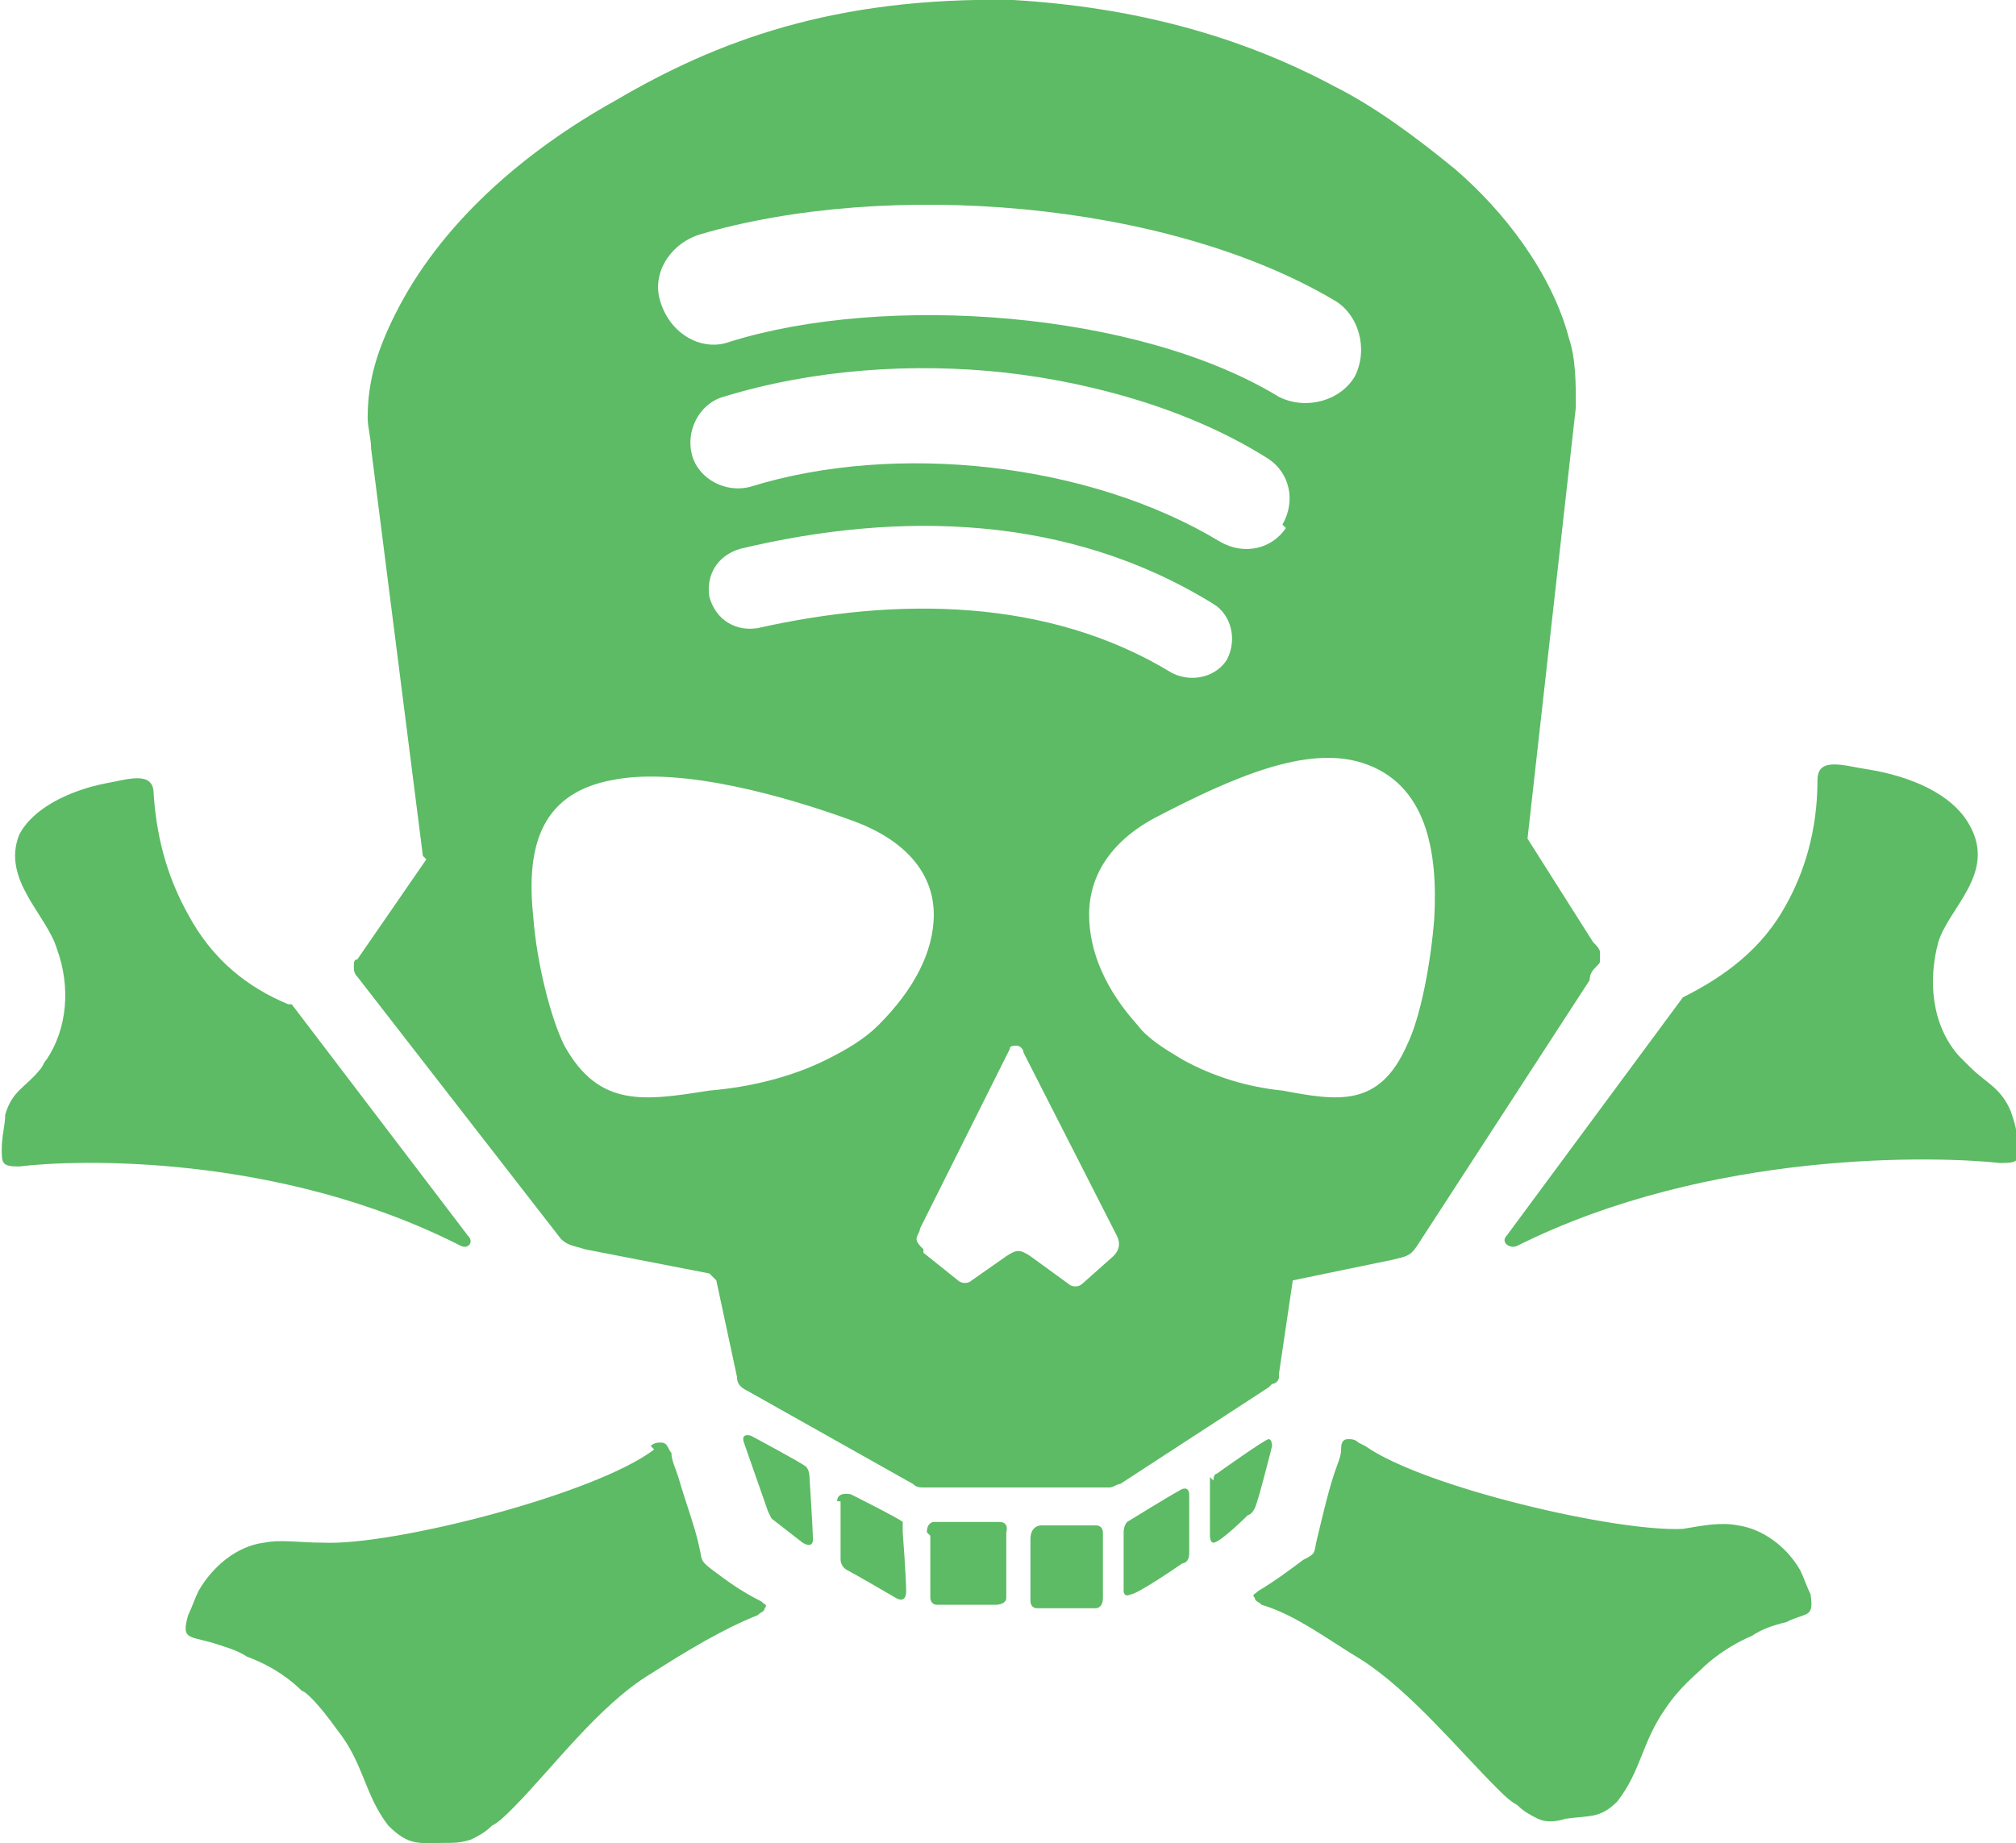
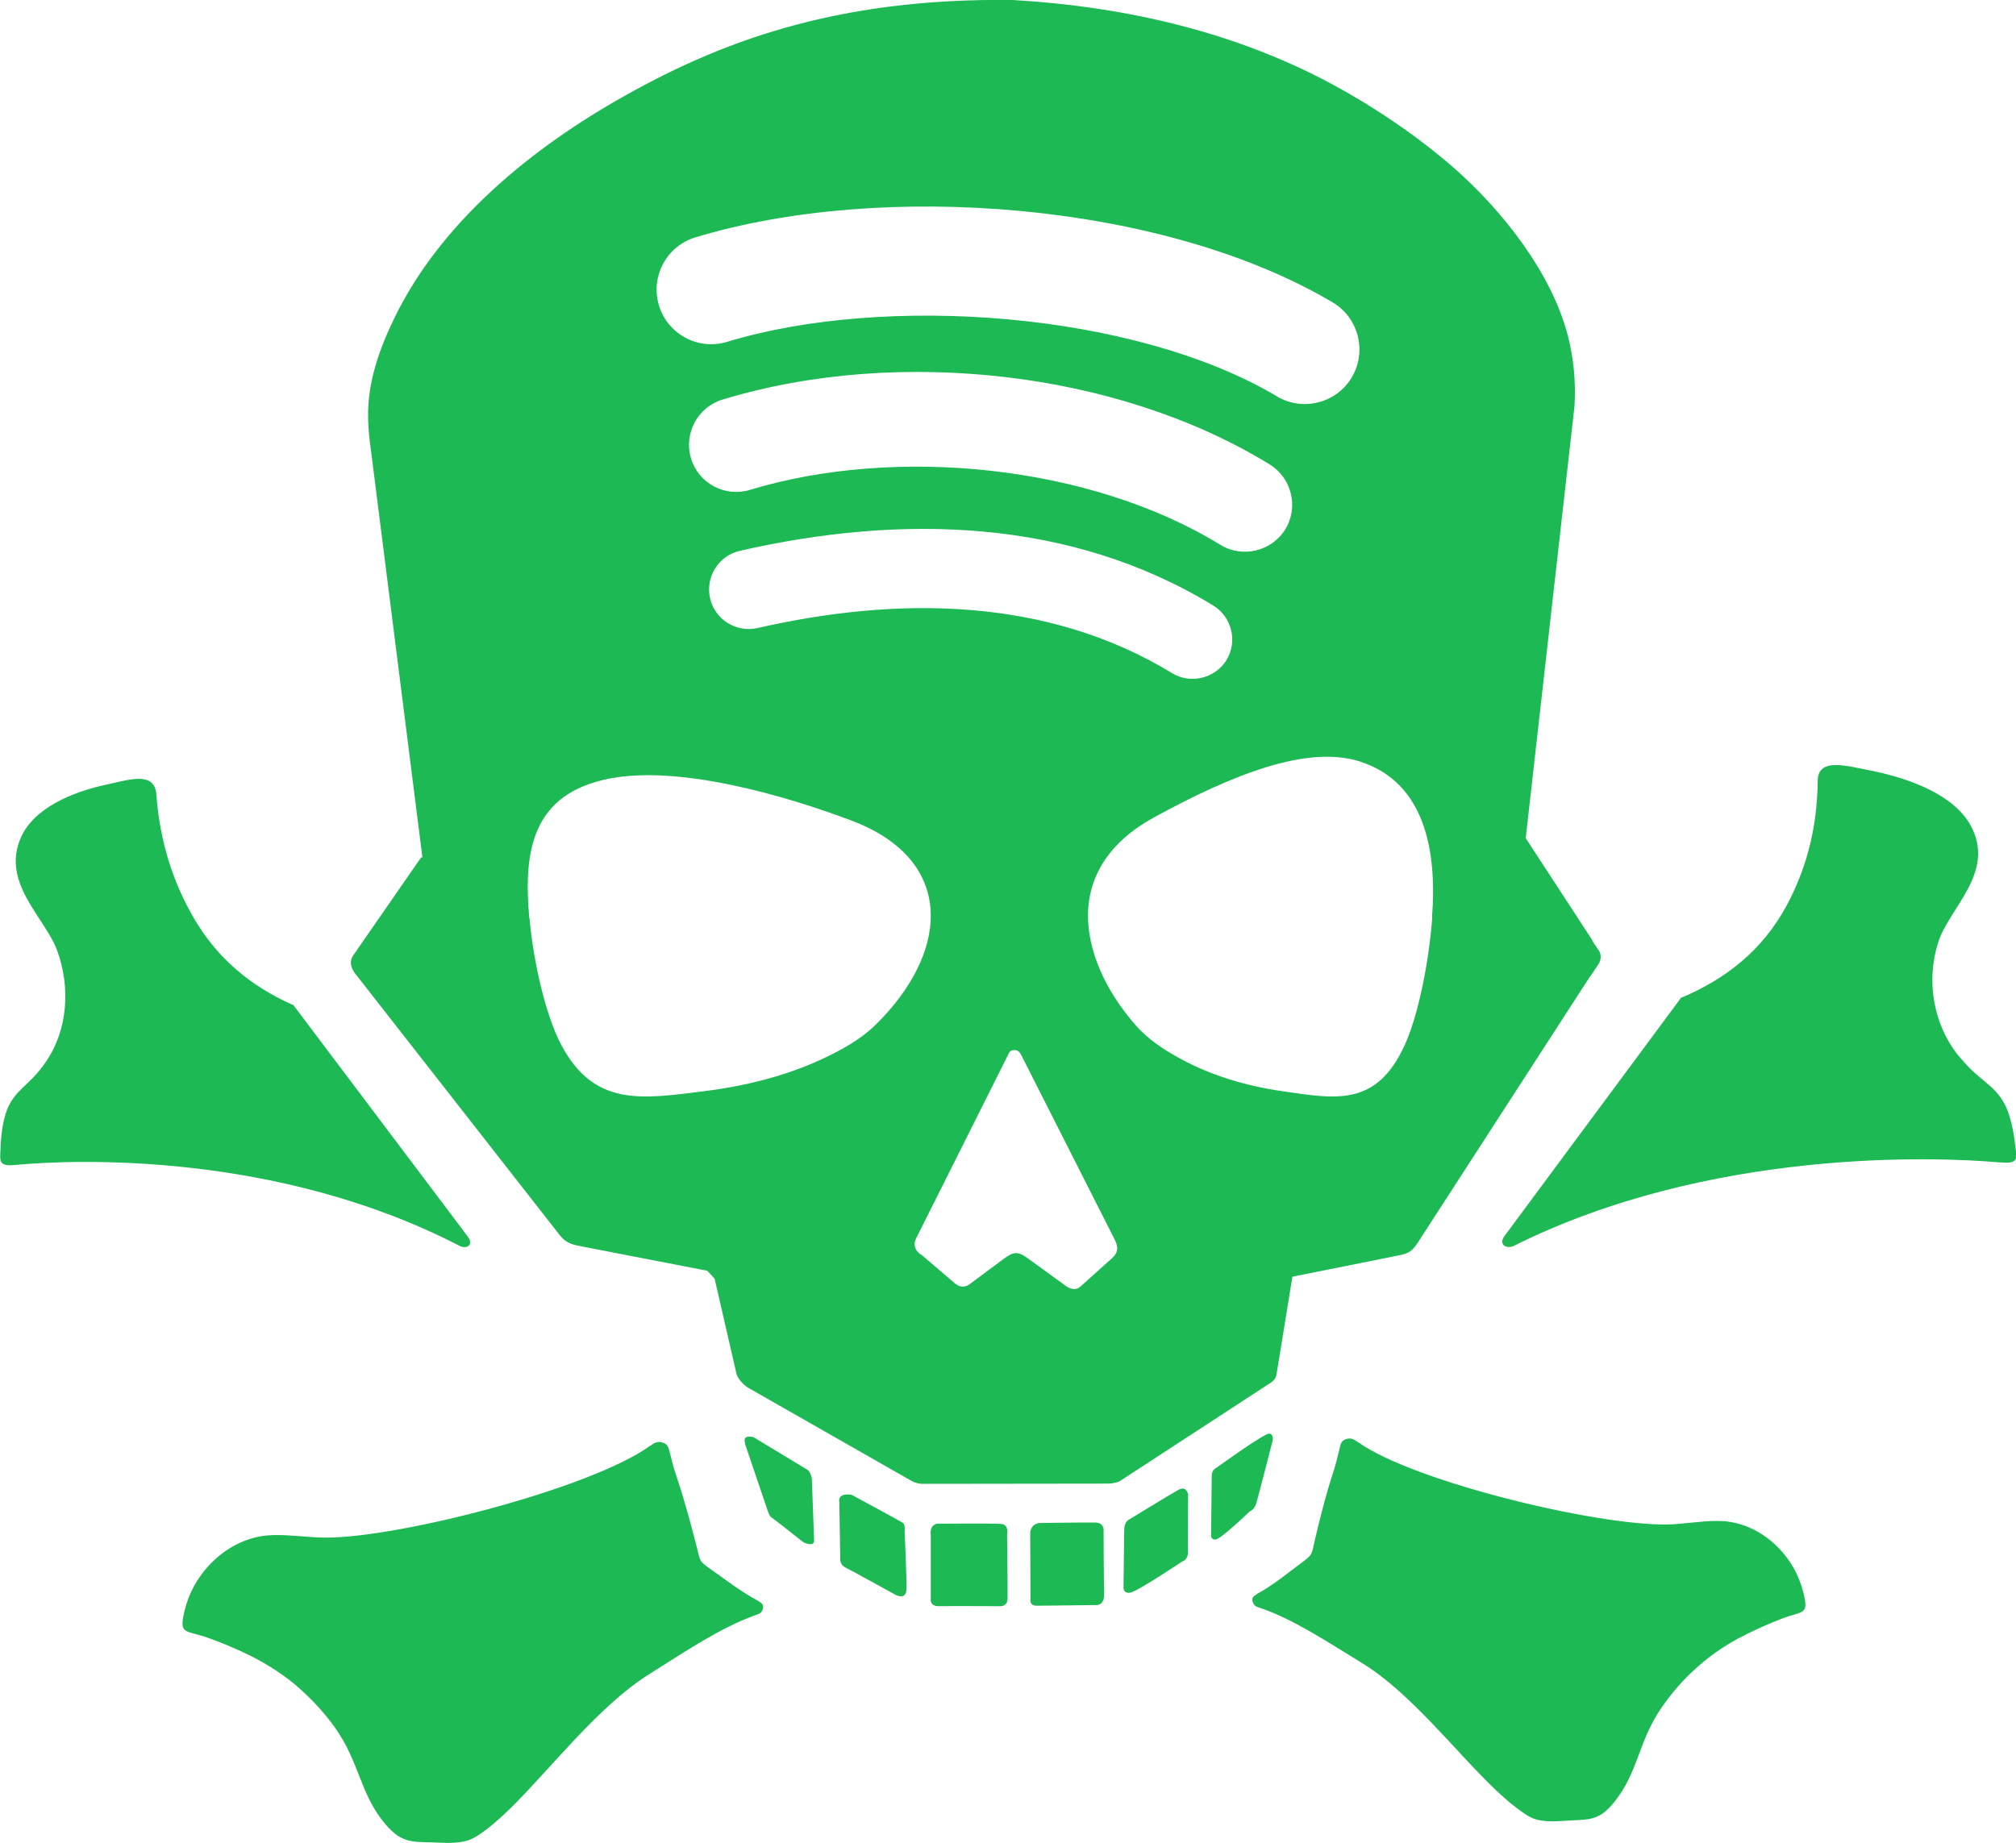
- <svg xmlns="http://www.w3.org/2000/svg" xml:space="preserve" width="2.709mm" height="2.477mm" version="1.1" style="shape-rendering:geometricPrecision; text-rendering:geometricPrecision; image-rendering:optimizeQuality; fill-rule:evenodd; clip-rule:evenodd" viewBox="0 0 5.83 5.34">
+ <svg xmlns="http://www.w3.org/2000/svg" xml:space="preserve" width="33.867mm" height="30.966mm" version="1.1" style="shape-rendering:geometricPrecision; text-rendering:geometricPrecision; image-rendering:optimizeQuality; fill-rule:evenodd; clip-rule:evenodd" viewBox="0 0 87.96 80.43">
  <defs>
    <style type="text/css">
   
-     .fil0 {fill:#5CBB64}
+     .fil0 {fill:#1DB954}
   
  </style>
  </defs>
  <g id="Camada_x0020_1">
-     <path class="fil0" d="M1.22 2.48l-0.15 -1.18c-0,-0.03 -0.01,-0.06 -0.01,-0.09 -0,-0.11 0.03,-0.2 0.08,-0.3 0.13,-0.26 0.37,-0.47 0.64,-0.62 0.29,-0.17 0.63,-0.3 1.15,-0.29 0.34,0.02 0.65,0.1 0.93,0.25 0.12,0.06 0.24,0.15 0.35,0.24 0.14,0.12 0.28,0.3 0.33,0.49 0.02,0.06 0.02,0.13 0.02,0.2l-0.14 1.25 0.19 0.3 0 0 0 0 0 0c0.01,0.01 0.02,0.02 0.02,0.03 0,0 0,0.01 0,0.01l0 0 0 0 0 0c0,0 0,0 0,0.01l0 0 0 0c-0,0.01 -0,0.01 -0.01,0.02 -0.01,0.01 -0.02,0.02 -0.02,0.04l-0 0 -0 0 -0 0 -0.5 0.77c-0.02,0.03 -0.03,0.03 -0.07,0.04l-0.29 0.06 -0.04 0.27 -0 0.01c-0,0.01 -0.01,0.02 -0.02,0.02l-0.01 0.01 -0.43 0.28c-0.01,0 -0.02,0.01 -0.03,0.01l-0.54 0c-0.01,0 -0.02,-0 -0.03,-0.01l-0.48 -0.27c-0.02,-0.01 -0.03,-0.02 -0.03,-0.04l-0.06 -0.28 -0.02 -0.02 -0.36 -0.07c-0.03,-0.01 -0.05,-0.01 -0.07,-0.03l-0.59 -0.76c-0.01,-0.01 -0.01,-0.02 -0.01,-0.03 -0,-0.01 0,-0.02 0.01,-0.02l0.2 -0.29zm2.33 -0.57c-0.03,0.05 -0.1,0.07 -0.16,0.04 -0.36,-0.22 -0.8,-0.22 -1.2,-0.13 -0.06,0.01 -0.12,-0.02 -0.14,-0.09 -0.01,-0.06 0.02,-0.12 0.09,-0.14 0.46,-0.11 0.95,-0.1 1.37,0.16 0.05,0.03 0.07,0.1 0.04,0.16zm0.17 -0.38c-0.04,0.06 -0.12,0.08 -0.19,0.04 -0.38,-0.23 -0.94,-0.29 -1.36,-0.16 -0.07,0.02 -0.15,-0.02 -0.17,-0.09 -0.02,-0.07 0.02,-0.15 0.09,-0.17 0.26,-0.08 0.55,-0.1 0.82,-0.07 0.26,0.03 0.54,0.11 0.76,0.25 0.06,0.04 0.08,0.12 0.04,0.19zm-0.02 -0.38c-0.41,-0.25 -1.14,-0.3 -1.59,-0.16 -0.08,0.03 -0.17,-0.02 -0.2,-0.11 -0.03,-0.08 0.02,-0.17 0.11,-0.2 0.54,-0.16 1.35,-0.1 1.84,0.19 0.07,0.04 0.1,0.14 0.06,0.22 -0.04,0.07 -0.14,0.1 -0.22,0.06zm1.17 1.74l-0.51 0.69c-0.02,0.02 0.01,0.04 0.03,0.03 0.56,-0.28 1.22,-0.26 1.4,-0.24 0.06,0 0.05,-0.01 0.05,-0.05 -0,-0.04 -0.01,-0.07 -0.02,-0.1 -0.03,-0.07 -0.07,-0.08 -0.12,-0.13 -0.01,-0.01 -0.02,-0.02 -0.03,-0.03 -0.08,-0.09 -0.09,-0.22 -0.06,-0.33 0.03,-0.1 0.17,-0.2 0.09,-0.34 -0.05,-0.09 -0.17,-0.14 -0.29,-0.16 -0.07,-0.01 -0.15,-0.04 -0.15,0.03 -0,0.15 -0.04,0.27 -0.09,0.36 -0.07,0.13 -0.18,0.21 -0.3,0.27zm-0.94 1.29c-0.01,-0.01 -0.02,-0.01 -0.03,-0.01 -0.02,0 -0.02,0.02 -0.02,0.03 -0,0.02 -0.01,0.04 -0.02,0.07 -0.02,0.06 -0.04,0.15 -0.05,0.19 -0.01,0.04 -0,0.04 -0.04,0.06 -0.04,0.03 -0.08,0.06 -0.13,0.09 -0.01,0.01 -0.02,0.01 -0.01,0.02 0,0.01 0.01,0.01 0.02,0.02 0.1,0.03 0.19,0.1 0.29,0.16 0.14,0.09 0.28,0.26 0.39,0.37 0.02,0.02 0.04,0.04 0.06,0.05 0.02,0.02 0.04,0.03 0.06,0.04 0.02,0.01 0.05,0.01 0.08,0 0.07,-0.01 0.1,0 0.15,-0.05 0.07,-0.09 0.07,-0.17 0.14,-0.27 0.04,-0.06 0.09,-0.1 0.1,-0.11 0.03,-0.03 0.08,-0.07 0.15,-0.1 0.03,-0.02 0.06,-0.03 0.1,-0.04 0.06,-0.03 0.08,-0.01 0.07,-0.08 -0.01,-0.02 -0.02,-0.05 -0.03,-0.07 -0.04,-0.07 -0.11,-0.12 -0.18,-0.13 -0.05,-0.01 -0.1,0 -0.16,0.01 -0.19,0.01 -0.75,-0.12 -0.92,-0.24zm-2.05 0.01c0.01,-0.01 0.02,-0.01 0.03,-0.01 0.02,0 0.02,0.02 0.03,0.03 0,0.02 0.01,0.04 0.02,0.07 0.02,0.07 0.05,0.15 0.06,0.2 0.01,0.04 0,0.04 0.04,0.07 0.04,0.03 0.08,0.06 0.14,0.09 0.01,0.01 0.02,0.01 0.01,0.02 -0,0.01 -0.01,0.01 -0.02,0.02 -0.1,0.04 -0.2,0.1 -0.31,0.17 -0.15,0.09 -0.29,0.28 -0.4,0.39 -0.02,0.02 -0.04,0.04 -0.06,0.05 -0.02,0.02 -0.04,0.03 -0.06,0.04 -0.03,0.01 -0.05,0.01 -0.08,0.01 -0.07,-0 -0.1,0.01 -0.16,-0.05 -0.07,-0.09 -0.07,-0.18 -0.15,-0.28 -0.05,-0.07 -0.09,-0.11 -0.1,-0.11 -0.03,-0.03 -0.08,-0.07 -0.16,-0.1 -0.03,-0.02 -0.07,-0.03 -0.1,-0.04 -0.07,-0.02 -0.09,-0.01 -0.07,-0.08 0.01,-0.02 0.02,-0.05 0.03,-0.07 0.04,-0.07 0.11,-0.13 0.19,-0.14 0.05,-0.01 0.1,0 0.17,0 0.2,0.01 0.79,-0.14 0.96,-0.27zm-1.04 -1.28l0.51 0.67c0.02,0.02 -0,0.04 -0.02,0.03 -0.53,-0.27 -1.12,-0.25 -1.28,-0.23 -0.05,0 -0.05,-0.01 -0.05,-0.05 0,-0.04 0.01,-0.07 0.01,-0.1 0.02,-0.07 0.06,-0.08 0.1,-0.13 0.01,-0.01 0.01,-0.02 0.02,-0.03 0.06,-0.09 0.07,-0.21 0.03,-0.32 -0.03,-0.1 -0.16,-0.2 -0.11,-0.33 0.04,-0.08 0.15,-0.13 0.25,-0.15 0.06,-0.01 0.14,-0.04 0.14,0.03 0.01,0.15 0.05,0.26 0.1,0.35 0.07,0.13 0.17,0.21 0.29,0.26zm1.31 1.27l0.07 0.2c0,0 0.01,0.02 0.01,0.02 0,0 0.09,0.07 0.09,0.07 0,0 0.03,0.02 0.03,-0.01 -0,-0.02 -0.01,-0.18 -0.01,-0.18 0,0 -0,-0.02 -0.01,-0.03 -0.01,-0.01 -0.16,-0.09 -0.16,-0.09 0,0 -0.03,-0.01 -0.02,0.02zm1.35 0.1l-0 0.17c0,0 -0,0.02 0.01,0.02 0.02,-0 0.1,-0.08 0.1,-0.08 0,0 0.01,-0 0.02,-0.02 0.01,-0.02 0.05,-0.18 0.05,-0.18 0,0 0,-0.02 -0.01,-0.02 -0.01,-0 -0.15,0.1 -0.15,0.1 0,0 -0.01,0 -0.01,0.02zm-0.25 0.16l-0 0.17c0,0 -0,0.02 0.02,0.01 0.02,-0 0.15,-0.09 0.15,-0.09 0,0 0.02,-0 0.02,-0.03 -0,-0.02 0,-0.17 0,-0.17 0,0 -0,-0.03 -0.03,-0.01 -0.02,0.01 -0.15,0.09 -0.15,0.09 0,0 -0.01,0.01 -0.01,0.03zm-0.27 0.01l0 0.19c0,0 -0,0.02 0.02,0.02 0.02,0 0.17,-0 0.17,-0 0,0 0.02,0 0.02,-0.03 -0,-0.03 -0,-0.19 -0,-0.19 0,0 0,-0.02 -0.02,-0.02 -0.03,-0 -0.16,0 -0.16,0 0,0 -0.03,0 -0.03,0.04zm-0.29 0l0 0.18c0,0 -0,0.02 0.02,0.02 0.03,-0 0.17,0 0.17,0 0,0 0.03,0 0.03,-0.02 0,-0.03 -0,-0.19 -0,-0.19 0,0 0.01,-0.03 -0.02,-0.03 -0.02,-0 -0.19,-0 -0.19,-0 0,0 -0.02,0 -0.02,0.03zm-0.26 -0.1l0 0.17c0,0 -0,0.02 0.02,0.03 0.02,0.01 0.14,0.08 0.14,0.08 0,0 0.03,0.02 0.03,-0.02 0,-0.04 -0.01,-0.17 -0.01,-0.17 0,0 0,-0.02 -0,-0.03 -0.01,-0.01 -0.15,-0.08 -0.15,-0.08 0,0 -0.04,-0.01 -0.04,0.02zm1.72 -1.69c-0.01,0.13 -0.04,0.29 -0.08,0.37 -0.08,0.18 -0.2,0.16 -0.36,0.13 -0.1,-0.01 -0.2,-0.04 -0.29,-0.09 -0.05,-0.03 -0.1,-0.06 -0.13,-0.1 -0.09,-0.1 -0.14,-0.21 -0.14,-0.32 0,-0.11 0.06,-0.21 0.19,-0.28 0.23,-0.12 0.44,-0.21 0.6,-0.16 0.19,0.06 0.22,0.26 0.21,0.45zm-2.61 0c0.01,0.13 0.05,0.29 0.09,0.37 0.1,0.18 0.23,0.16 0.42,0.13 0.12,-0.01 0.24,-0.04 0.34,-0.09 0.06,-0.03 0.11,-0.06 0.15,-0.1 0.1,-0.1 0.16,-0.21 0.16,-0.32 -0,-0.11 -0.07,-0.21 -0.23,-0.27 -0.19,-0.07 -0.5,-0.16 -0.7,-0.12 -0.22,0.04 -0.25,0.21 -0.23,0.4zm1.13 0.97l0.1 0.08c0.01,0.01 0.03,0.01 0.04,0l0.1 -0.07c0.03,-0.02 0.04,-0.02 0.07,-0l0.11 0.08c0.01,0.01 0.03,0.01 0.04,0l0.09 -0.08c0.02,-0.02 0.02,-0.04 0.01,-0.06l-0.27 -0.53c-0,-0.01 -0.01,-0.02 -0.02,-0.02 -0.01,-0 -0.02,0 -0.02,0.01l-0.26 0.52c-0,0.01 -0.01,0.02 -0.01,0.03 0,0.01 0.01,0.02 0.02,0.03z" />
+     <path class="fil0" d="M18.43 37.43l-2.24 -17.73c-0.07,-0.47 -0.12,-0.95 -0.13,-1.42 -0.04,-1.59 0.49,-3.06 1.18,-4.47 1.92,-3.91 5.58,-7.08 9.65,-9.42 4.43,-2.55 9.55,-4.49 17.3,-4.39 5.11,0.3 9.83,1.46 13.98,3.7 1.77,0.96 3.64,2.21 5.28,3.64 2.1,1.85 4.25,4.56 4.96,7.32 0.25,0.96 0.35,1.97 0.29,3.05l-2.13 18.87 2.91 4.46 0 0.01 0 0.01 0 0.01c0.09,0.14 0.24,0.34 0.31,0.47 0.03,0.05 0.04,0.11 0.05,0.17l0 0 0 0.01 0 0c0,0.03 0,0.05 0,0.08l0 0 0 0c-0.01,0.08 -0.03,0.17 -0.08,0.25 -0.1,0.17 -0.24,0.36 -0.35,0.53l-0.01 0.01 -0.01 0.01 -0.01 0.01 -7.53 11.64c-0.3,0.46 -0.49,0.47 -1.02,0.58l-4.44 0.89 -0.67 4.12 -0.04 0.22c-0.04,0.13 -0.14,0.23 -0.27,0.31l-0.17 0.11 -6.41 4.18c-0.14,0.05 -0.28,0.08 -0.43,0.09l-8.09 0.01c-0.17,0.01 -0.33,-0.03 -0.49,-0.1l-7.19 -4.1c-0.23,-0.16 -0.4,-0.35 -0.49,-0.57l-0.96 -4.18 -0.32 -0.35 -5.42 -1.05c-0.42,-0.08 -0.72,-0.13 -1,-0.48l-8.96 -11.46c-0.1,-0.14 -0.16,-0.28 -0.17,-0.41 -0.01,-0.12 0.02,-0.24 0.09,-0.35l2.98 -4.3zm35.09 -8.63c-0.5,0.81 -1.57,1.07 -2.38,0.58 -5.47,-3.34 -12,-3.36 -18.09,-1.97 -0.93,0.21 -1.86,-0.37 -2.07,-1.3 -0.21,-0.93 0.37,-1.86 1.3,-2.07 7,-1.6 14.39,-1.44 20.66,2.39 0.81,0.5 1.07,1.57 0.57,2.38zm2.56 -5.7c-0.59,0.96 -1.87,1.27 -2.83,0.68 -5.68,-3.49 -14.17,-4.33 -20.53,-2.4 -1.09,0.33 -2.24,-0.28 -2.57,-1.37 -0.33,-1.09 0.29,-2.24 1.37,-2.57 3.95,-1.2 8.27,-1.46 12.37,-0.98 3.99,0.47 8.07,1.7 11.51,3.81 0.96,0.59 1.27,1.87 0.68,2.83zm-0.36 -5.8c-6.25,-3.71 -17.13,-4.47 -24,-2.38 -1.26,0.38 -2.59,-0.33 -2.97,-1.59 -0.38,-1.26 0.33,-2.59 1.59,-2.97 8.14,-2.47 20.41,-1.55 27.81,2.84 1.13,0.67 1.5,2.14 0.83,3.27 -0.67,1.13 -2.14,1.5 -3.27,0.83zm17.64 26.23l-7.72 10.42c-0.27,0.37 0.1,0.58 0.42,0.42 8.51,-4.25 18.36,-3.89 21.16,-3.64 0.85,0.07 0.79,-0.1 0.71,-0.73 -0.06,-0.56 -0.17,-1.06 -0.32,-1.49 -0.38,-1.02 -1.06,-1.24 -1.78,-2.01 -0.13,-0.14 -0.26,-0.29 -0.39,-0.44 -1.13,-1.42 -1.39,-3.33 -0.87,-4.94 0.48,-1.51 2.53,-3.05 1.41,-5.1 -0.72,-1.31 -2.6,-2.04 -4.36,-2.39 -1.08,-0.21 -2.3,-0.58 -2.31,0.45 -0.02,2.27 -0.6,4.03 -1.35,5.43 -1.07,1.99 -2.68,3.22 -4.59,4.03zm-14.13 19.4c-0.14,-0.11 -0.28,-0.17 -0.43,-0.14 -0.3,0.06 -0.31,0.25 -0.37,0.51 -0.06,0.24 -0.14,0.59 -0.28,1.02 -0.32,0.97 -0.63,2.24 -0.79,2.93 -0.14,0.61 -0.07,0.58 -0.59,0.97 -0.62,0.46 -1.19,0.94 -1.93,1.35 -0.14,0.1 -0.25,0.15 -0.18,0.35 0.06,0.18 0.16,0.2 0.31,0.25 1.46,0.5 2.87,1.44 4.44,2.4 2.15,1.31 4.14,3.93 5.86,5.56 0.3,0.28 0.59,0.54 0.87,0.75 0.31,0.23 0.59,0.45 0.9,0.53 0.38,0.1 0.77,0.09 1.18,0.06 1.05,-0.08 1.5,0.07 2.22,-0.83 1.05,-1.31 1.03,-2.62 2.06,-4.12 0.67,-0.97 1.33,-1.56 1.49,-1.7 0.43,-0.4 1.19,-1 2.22,-1.5 0.46,-0.23 0.96,-0.45 1.49,-0.66 0.97,-0.38 1.24,-0.13 0.98,-1.17 -0.09,-0.36 -0.23,-0.71 -0.41,-1.04 -0.59,-1.04 -1.6,-1.84 -2.79,-2.03 -0.7,-0.11 -1.49,0.03 -2.4,0.1 -2.87,0.21 -11.37,-1.81 -13.84,-3.59zm-30.84 0.16c0.15,-0.12 0.3,-0.18 0.45,-0.15 0.32,0.06 0.33,0.26 0.4,0.52 0.06,0.25 0.15,0.61 0.3,1.05 0.34,1 0.68,2.3 0.86,3.01 0.16,0.62 0.08,0.6 0.64,0.99 0.66,0.46 1.26,0.94 2.04,1.36 0.15,0.1 0.26,0.15 0.2,0.36 -0.06,0.18 -0.17,0.21 -0.32,0.26 -1.53,0.55 -3,1.55 -4.64,2.58 -2.24,1.41 -4.31,4.15 -6.09,5.89 -0.31,0.3 -0.61,0.57 -0.9,0.8 -0.32,0.25 -0.62,0.47 -0.94,0.57 -0.39,0.11 -0.8,0.11 -1.24,0.09 -1.1,-0.06 -1.57,0.1 -2.34,-0.81 -1.12,-1.33 -1.11,-2.69 -2.21,-4.23 -0.71,-0.99 -1.42,-1.58 -1.58,-1.73 -0.45,-0.4 -1.26,-1 -2.35,-1.51 -0.49,-0.23 -1.01,-0.45 -1.57,-0.65 -1.02,-0.37 -1.31,-0.11 -1.05,-1.19 0.09,-0.38 0.23,-0.74 0.42,-1.09 0.61,-1.09 1.66,-1.94 2.9,-2.16 0.73,-0.13 1.57,0 2.52,0.05 3.02,0.16 11.93,-2.12 14.5,-4.02zm-15.61 -19.25l7.63 10.13c0.27,0.36 -0.05,0.56 -0.35,0.41 -7.96,-4.13 -16.84,-3.78 -19.35,-3.54 -0.76,0.07 -0.72,-0.1 -0.69,-0.71 0.02,-0.54 0.08,-1.03 0.2,-1.44 0.28,-0.99 0.88,-1.21 1.48,-1.95 0.11,-0.13 0.22,-0.28 0.32,-0.43 0.94,-1.38 1.05,-3.23 0.48,-4.8 -0.52,-1.46 -2.47,-2.96 -1.59,-4.96 0.57,-1.28 2.22,-1.99 3.79,-2.32 0.96,-0.21 2.04,-0.57 2.12,0.44 0.16,2.21 0.8,3.92 1.56,5.27 1.09,1.93 2.62,3.13 4.4,3.92zm19.72 19.16l1 2.95c0,0 0.08,0.24 0.15,0.27 0.07,0.03 1.4,1.09 1.4,1.09 0,0 0.49,0.24 0.47,-0.09 -0.01,-0.33 -0.1,-2.7 -0.1,-2.7 0,0 -0.05,-0.29 -0.2,-0.38 -0.15,-0.09 -2.35,-1.42 -2.35,-1.42 0,0 -0.5,-0.14 -0.36,0.27zm20.37 1.44l-0.03 2.52c0,0 -0.04,0.24 0.19,0.23 0.23,-0 1.5,-1.23 1.5,-1.23 0,0 0.2,-0.05 0.29,-0.37 0.09,-0.31 0.71,-2.73 0.71,-2.73 0,0 0.05,-0.28 -0.16,-0.29 -0.21,-0.02 -2.31,1.5 -2.31,1.5 0,0 -0.2,0.07 -0.19,0.37zm-3.82 2.35l-0.03 2.51c0,0 -0,0.26 0.29,0.21 0.3,-0.04 2.27,-1.36 2.27,-1.36 0,0 0.26,-0.06 0.25,-0.41 -0.01,-0.36 0.01,-2.52 0.01,-2.52 0,0 -0.07,-0.39 -0.42,-0.2 -0.35,0.19 -2.19,1.32 -2.19,1.32 0,0 -0.18,0.09 -0.18,0.44zm-4.1 0.22l0.01 2.8c0,0 -0.05,0.27 0.27,0.27 0.32,0 2.58,-0.03 2.58,-0.03 0,0 0.37,0.05 0.36,-0.46 -0.01,-0.51 -0.02,-2.8 -0.02,-2.8 0,0 0.04,-0.33 -0.36,-0.34 -0.4,-0.01 -2.45,0.02 -2.45,0.02 0,0 -0.42,0.03 -0.39,0.53zm-4.34 0.01l0 2.74c0,0 -0.07,0.35 0.36,0.34 0.42,-0.01 2.6,-0 2.6,-0 0,0 0.39,0.06 0.39,-0.33 0.01,-0.39 -0.02,-2.81 -0.02,-2.81 0,0 0.09,-0.42 -0.25,-0.45 -0.34,-0.03 -2.79,-0.01 -2.79,-0.01 0,0 -0.35,0.01 -0.29,0.51zm-3.99 -1.51l0.04 2.52c0,0 -0.03,0.26 0.24,0.39 0.27,0.13 2.13,1.16 2.13,1.16 0,0 0.51,0.32 0.52,-0.24 0.01,-0.57 -0.08,-2.5 -0.08,-2.5 0,0 0.04,-0.3 -0.08,-0.38 -0.12,-0.08 -2.23,-1.22 -2.23,-1.22 0,0 -0.57,-0.12 -0.55,0.28zm25.87 -25.45c-0.15,2.01 -0.63,4.31 -1.2,5.55 -1.24,2.72 -3.02,2.35 -5.37,2.01 -1.51,-0.22 -3.06,-0.67 -4.41,-1.41 -0.74,-0.4 -1.44,-0.86 -1.99,-1.5 -1.33,-1.53 -2.06,-3.24 -2.05,-4.79 0.02,-1.7 0.94,-3.18 2.87,-4.24 3.4,-1.86 6.7,-3.19 9.01,-2.44 2.82,0.91 3.36,3.89 3.13,6.81zm-39.39 0c0.18,2.01 0.73,4.31 1.39,5.55 1.45,2.72 3.53,2.35 6.26,2.01 1.76,-0.22 3.57,-0.67 5.14,-1.41 0.86,-0.4 1.68,-0.86 2.33,-1.5 1.55,-1.53 2.41,-3.24 2.39,-4.79 -0.02,-1.7 -1.09,-3.21 -3.44,-4.1 -2.88,-1.09 -7.51,-2.44 -10.58,-1.84 -3.37,0.66 -3.76,3.14 -3.5,6.07zm17.09 14.69l1.46 1.25c0.21,0.18 0.43,0.21 0.65,0.05l1.48 -1.1c0.42,-0.31 0.61,-0.36 1.04,-0.05l1.68 1.22c0.19,0.14 0.43,0.21 0.63,0.04l1.38 -1.24c0.32,-0.28 0.27,-0.54 0.1,-0.87l-4.04 -7.98c-0.07,-0.13 -0.12,-0.23 -0.29,-0.24 -0.18,-0.01 -0.24,0.07 -0.3,0.21l-3.96 7.91c-0.07,0.14 -0.13,0.24 -0.11,0.41 0.03,0.2 0.14,0.29 0.28,0.41z" />
  </g>
</svg>
